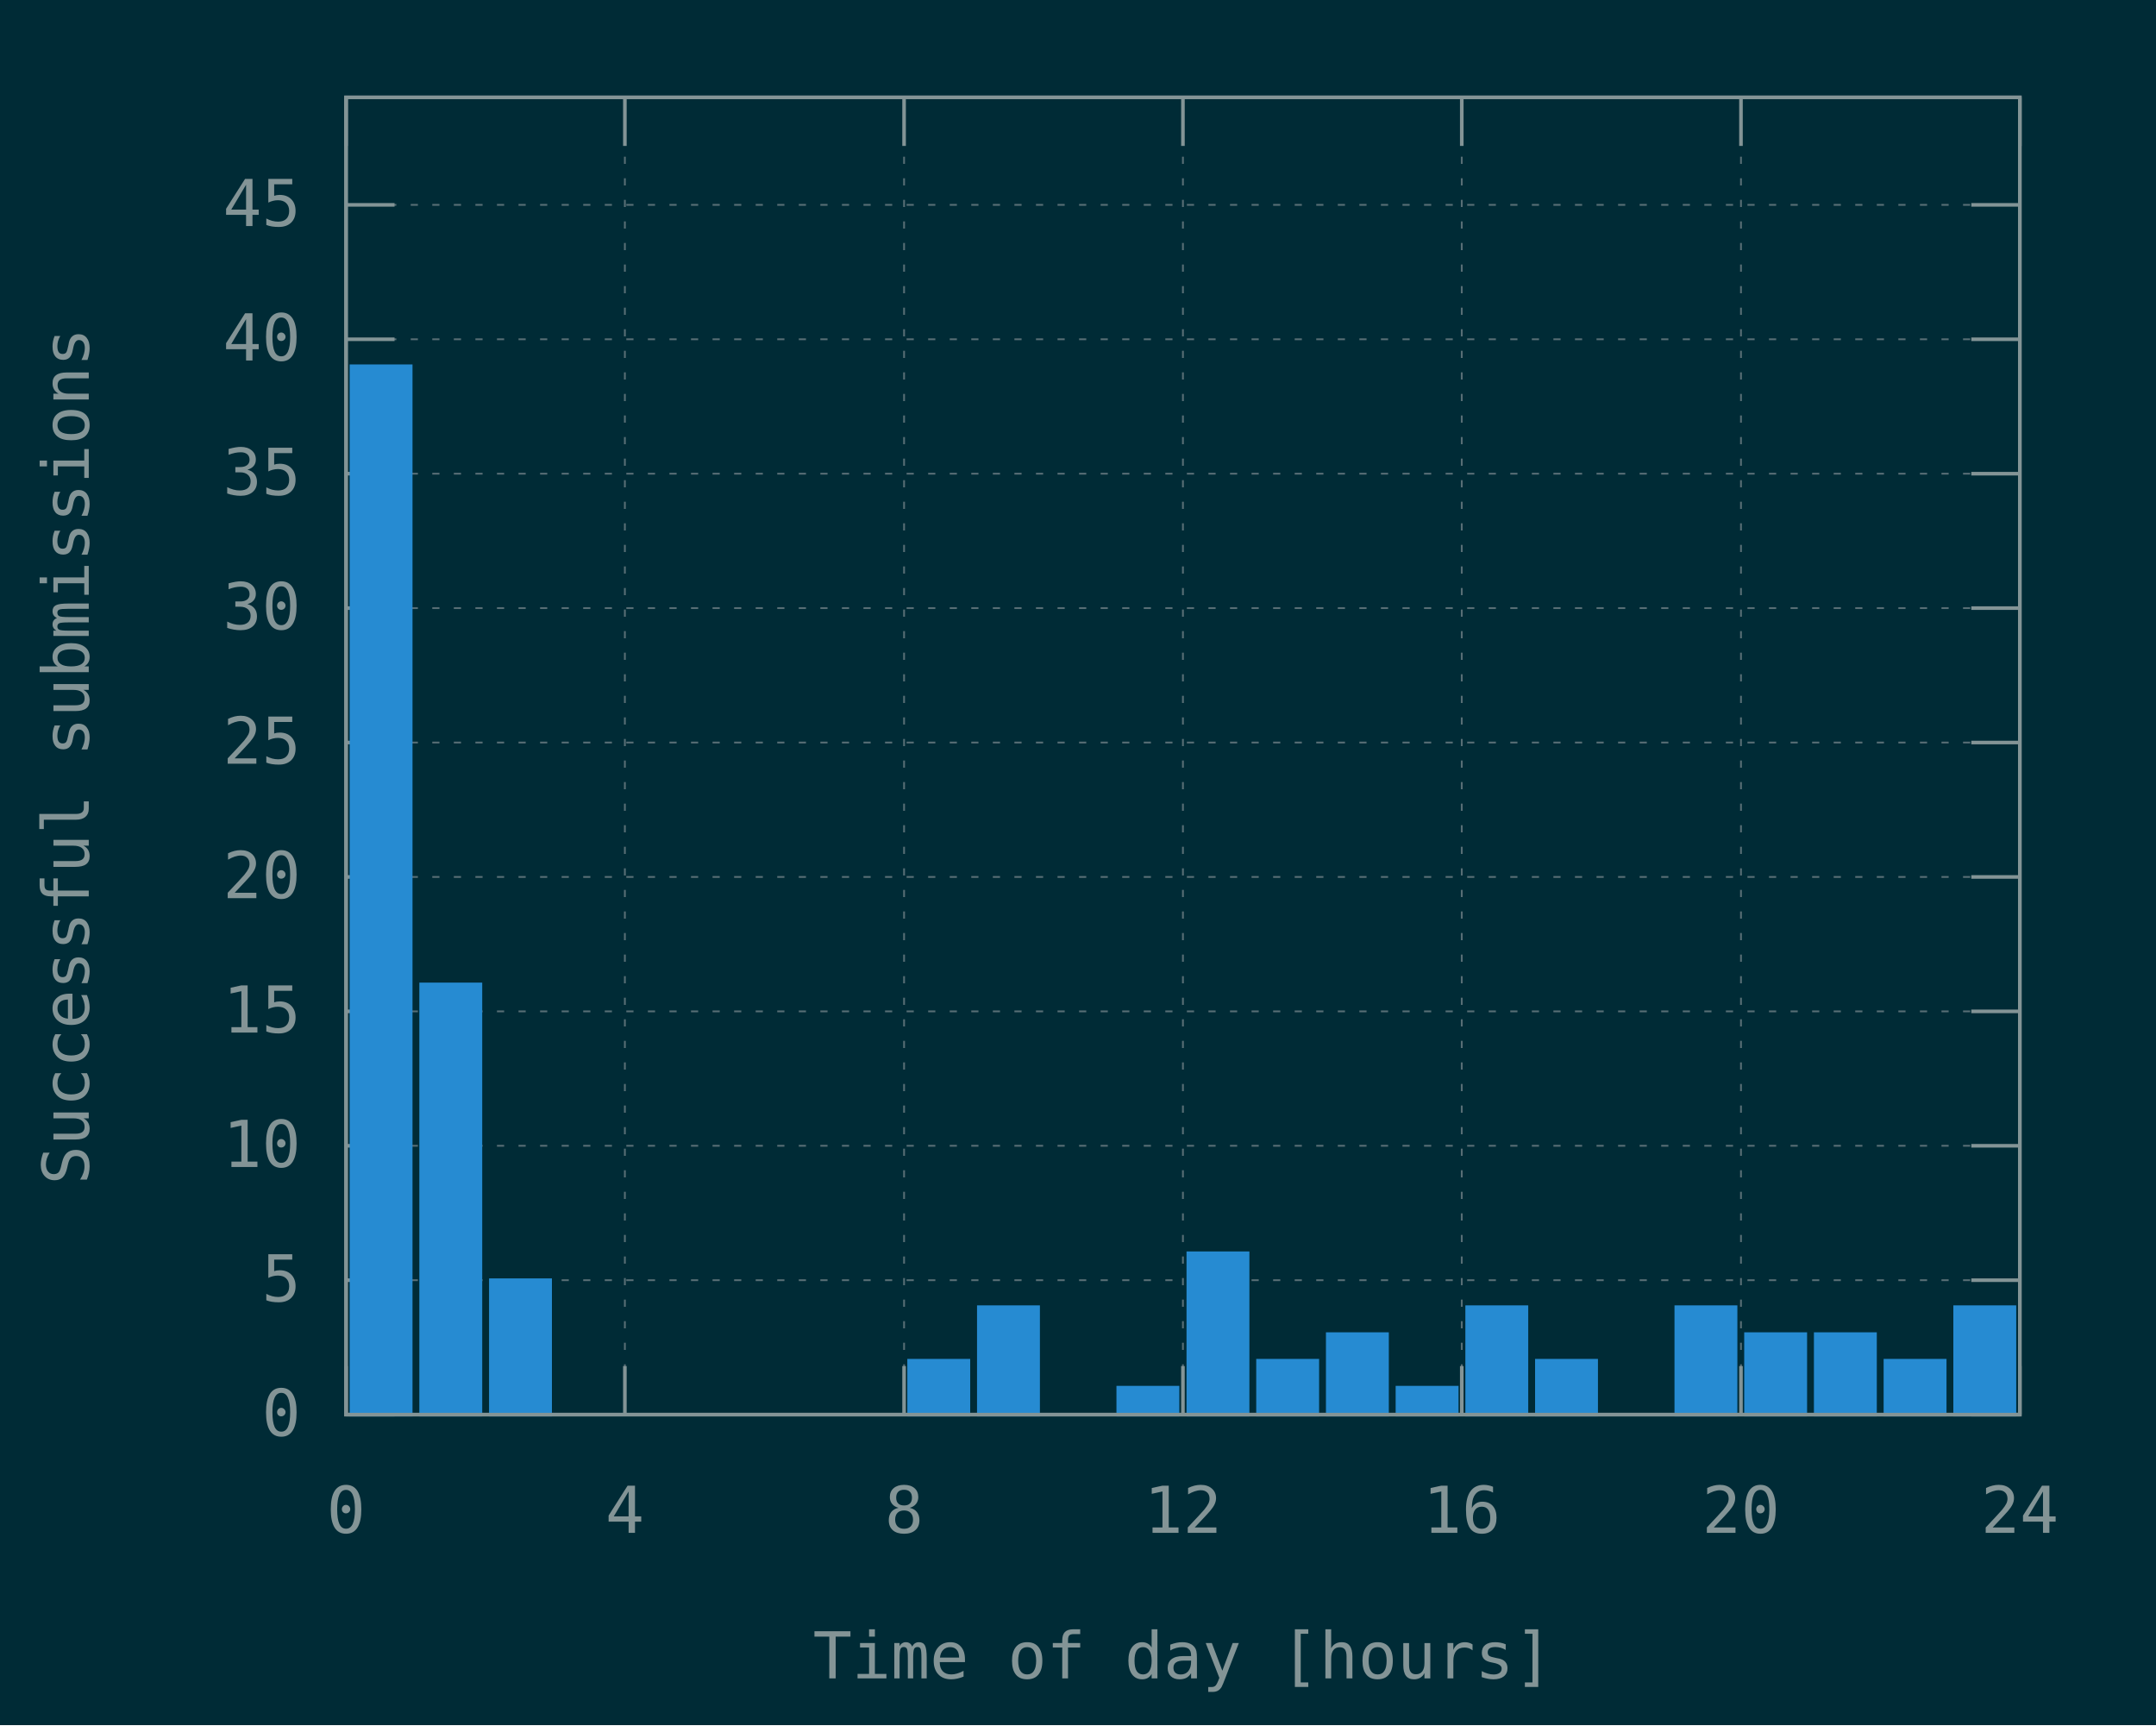
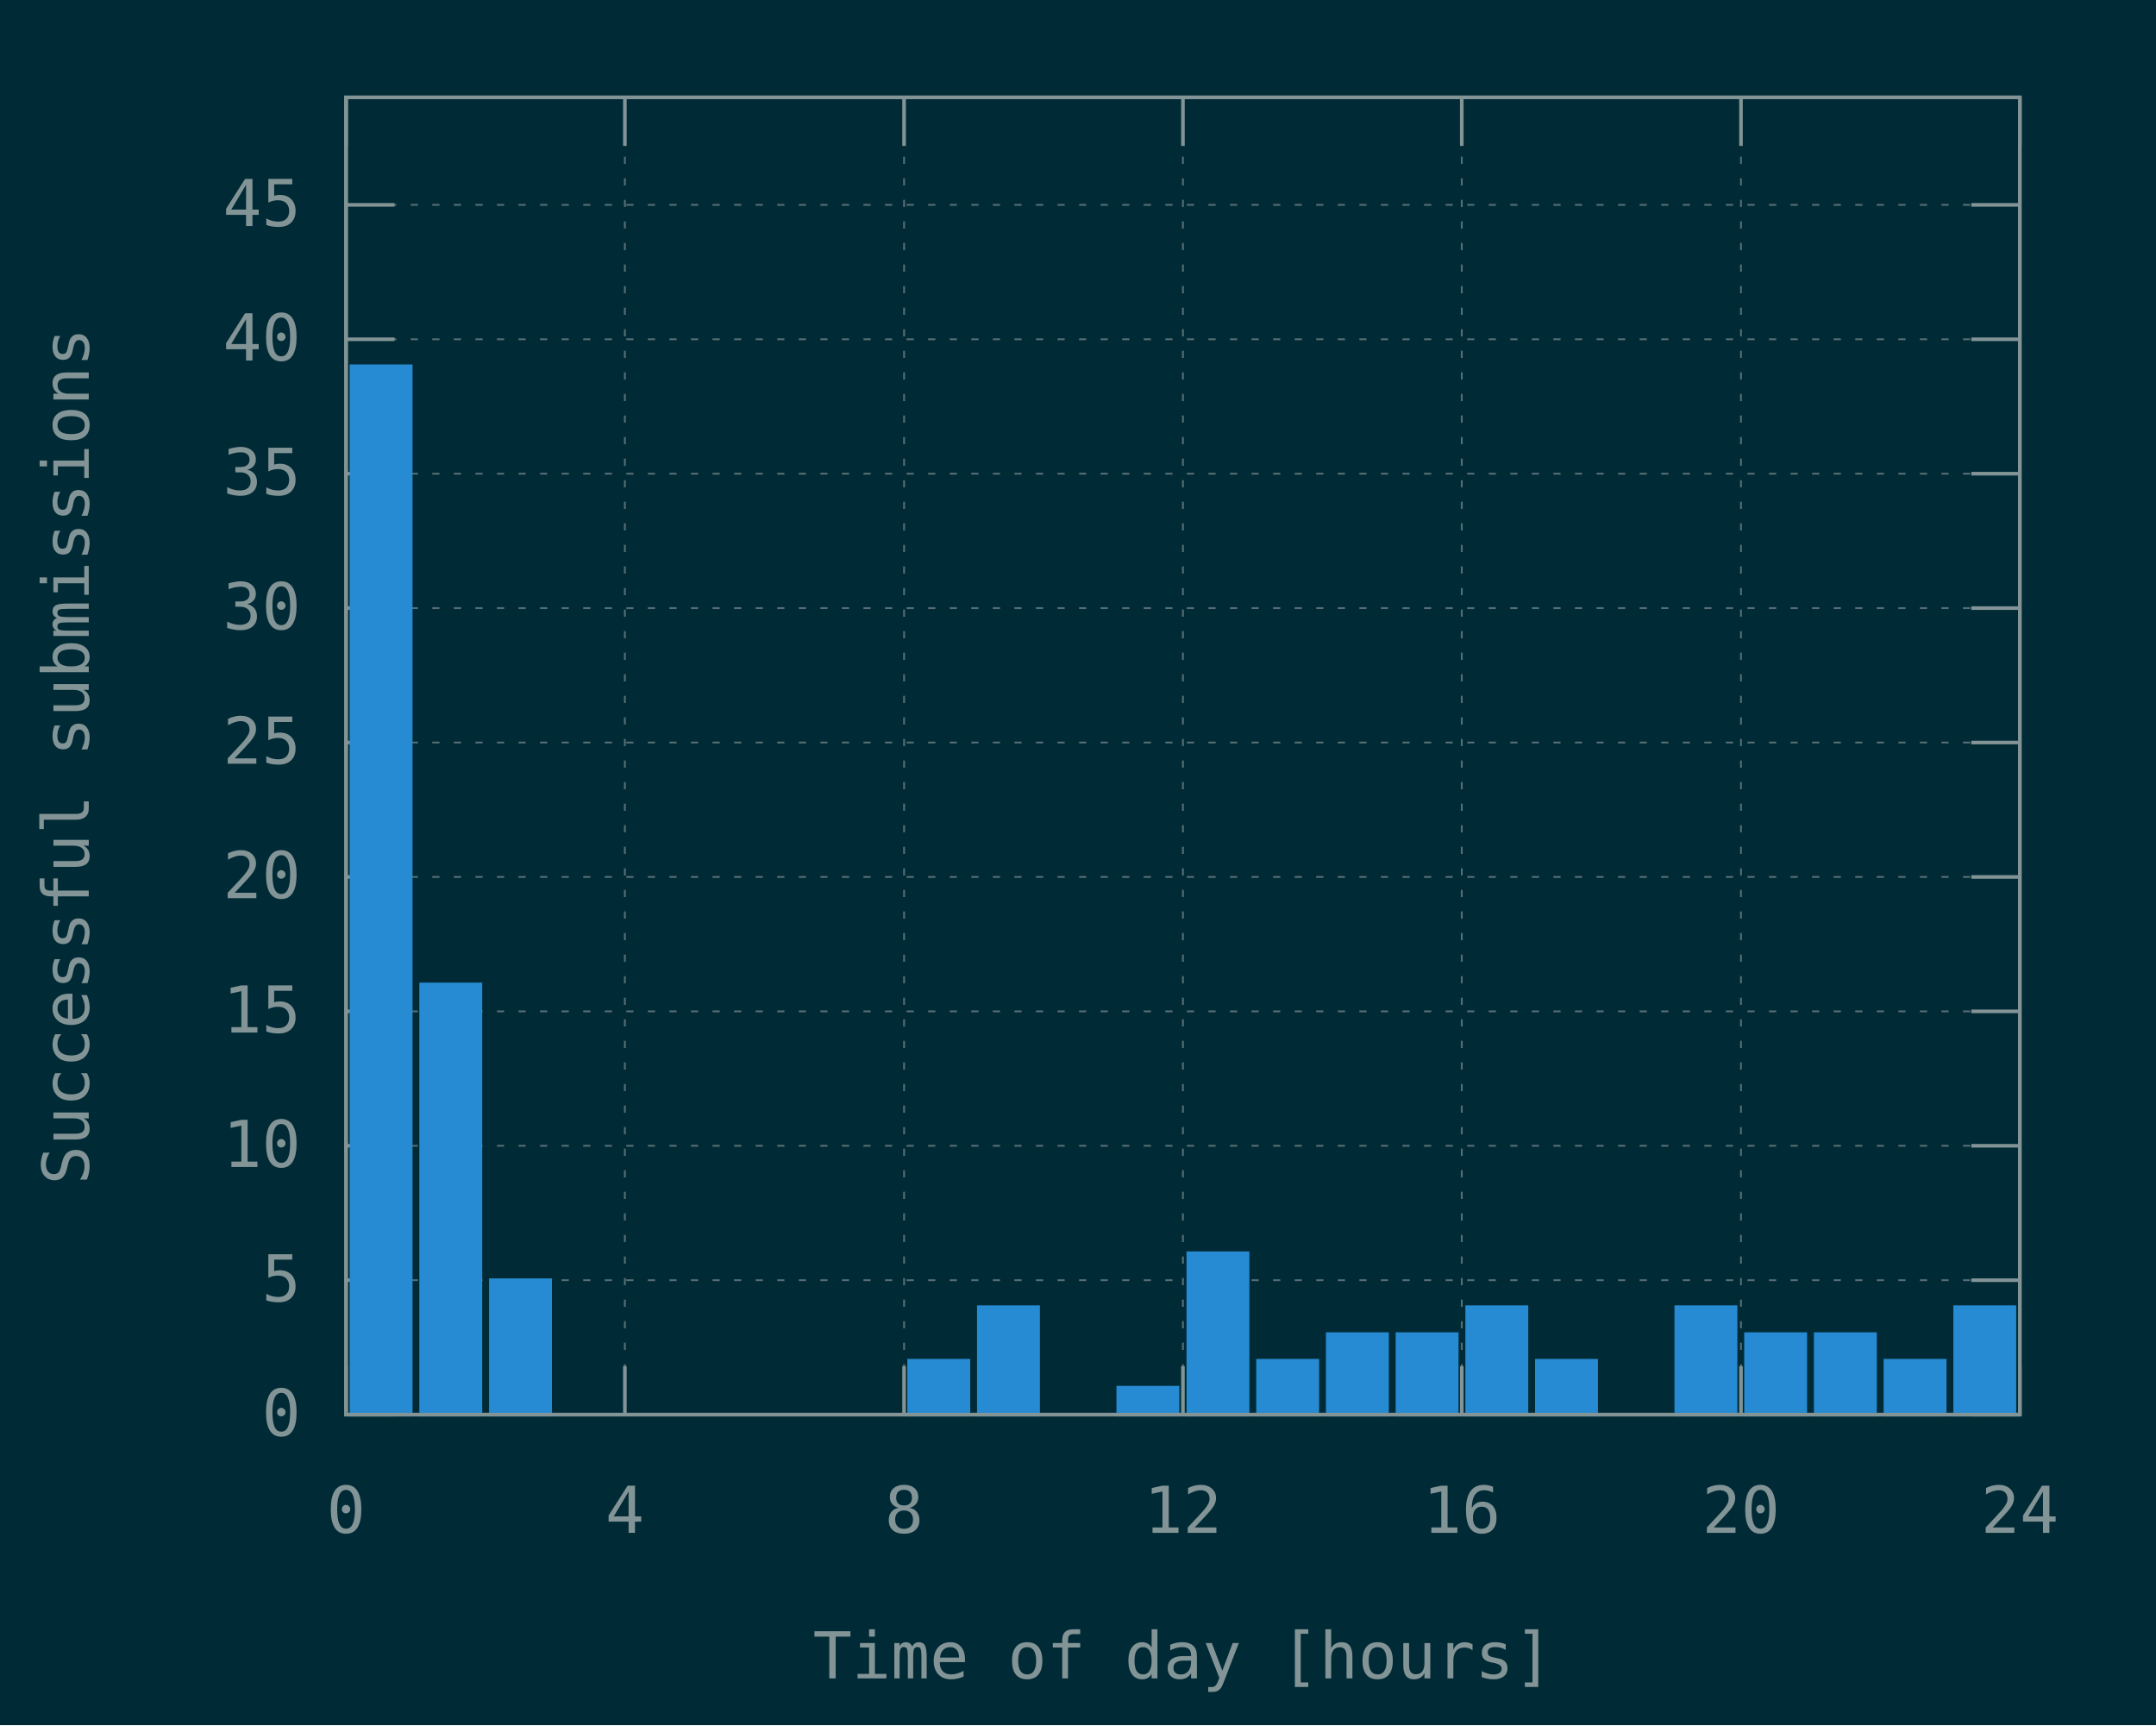
<svg xmlns="http://www.w3.org/2000/svg" xmlns:xlink="http://www.w3.org/1999/xlink" width="600" height="480" viewBox="0 0 600 480">
  <g id="gnuplot_canvas">
    <rect x="0" y="0" width="600" height="480" fill="#002b36" />
    <defs>
      <circle id="gpDot" r="0.5" stroke-width="0.5" stroke="currentColor" />
      <path id="gpPt0" stroke-width="0.148" stroke="currentColor" d="M-1,0 h2 M0,-1 v2" />
      <path id="gpPt1" stroke-width="0.148" stroke="currentColor" d="M-1,-1 L1,1 M1,-1 L-1,1" />
      <path id="gpPt2" stroke-width="0.148" stroke="currentColor" d="M-1,0 L1,0 M0,-1 L0,1 M-1,-1 L1,1 M-1,1 L1,-1" />
      <rect id="gpPt3" stroke-width="0.148" stroke="currentColor" x="-1" y="-1" width="2" height="2" />
      <rect id="gpPt4" stroke-width="0.148" stroke="currentColor" fill="currentColor" x="-1" y="-1" width="2" height="2" />
      <circle id="gpPt5" stroke-width="0.148" stroke="currentColor" cx="0" cy="0" r="1" />
      <use xlink:href="#gpPt5" id="gpPt6" fill="currentColor" stroke="none" />
      <path id="gpPt7" stroke-width="0.148" stroke="currentColor" d="M0,-1.33 L-1.33,0.67 L1.33,0.67 z" />
      <use xlink:href="#gpPt7" id="gpPt8" fill="currentColor" stroke="none" />
      <use xlink:href="#gpPt7" id="gpPt9" stroke="currentColor" transform="rotate(180)" />
      <use xlink:href="#gpPt9" id="gpPt10" fill="currentColor" stroke="none" />
      <use xlink:href="#gpPt3" id="gpPt11" stroke="currentColor" transform="rotate(45)" />
      <use xlink:href="#gpPt11" id="gpPt12" fill="currentColor" stroke="none" />
      <path id="gpPt13" stroke-width="0.148" stroke="currentColor" d="M0,1.330 L1.265,0.411 L0.782,-1.067 L-0.782,-1.076 L-1.265,0.411 z" />
      <use xlink:href="#gpPt13" id="gpPt14" fill="currentColor" stroke="none" />
      <filter id="textbox" filterUnits="objectBoundingBox" x="0" y="0" height="1" width="1">
        <feFlood flood-color="#002B36" flood-opacity="1" result="bgnd" />
        <feComposite in="SourceGraphic" in2="bgnd" operator="atop" />
      </filter>
      <filter id="greybox" filterUnits="objectBoundingBox" x="0" y="0" height="1" width="1">
        <feFlood flood-color="lightgrey" flood-opacity="1" result="grey" />
        <feComposite in="SourceGraphic" in2="grey" operator="atop" />
      </filter>
    </defs>
    <g fill="none" color="#002B36" stroke="currentColor" stroke-width="1.00" stroke-linecap="butt" stroke-linejoin="miter">
</g>
    <g fill="none" color="black" stroke="currentColor" stroke-width="1.00" stroke-linecap="butt" stroke-linejoin="miter">
</g>
    <g fill="none" color="black" stroke="rgb(131, 148, 150)" stroke-width="0.50" stroke-linecap="butt" stroke-linejoin="miter">
</g>
    <g fill="none" color="gray" stroke="currentColor" stroke-width="0.50" stroke-linecap="butt" stroke-linejoin="miter">
      <path stroke="rgb( 88, 110, 117)" stroke-dasharray="2,4" class="gridline" d="M96.3,393.6 L562.1,393.6  " />
    </g>
    <g fill="none" color="gray" stroke="rgb( 88, 110, 117)" stroke-width="1.00" stroke-linecap="butt" stroke-linejoin="miter">
</g>
    <g fill="none" color="black" stroke="currentColor" stroke-width="1.00" stroke-linecap="butt" stroke-linejoin="miter">
      <path stroke="rgb(131, 148, 150)" d="M96.3,393.6 L109.8,393.6 M562.1,393.6 L548.6,393.6  " />
      <g transform="translate(83.7,399.5)" stroke="none" fill="rgb(131,148,150)" font-family="Inconsolata" font-size="18.00" text-anchor="end">
        <text>
          <tspan font-family="Inconsolata"> 0</tspan>
        </text>
      </g>
    </g>
    <g fill="none" color="black" stroke="currentColor" stroke-width="1.00" stroke-linecap="butt" stroke-linejoin="miter">
</g>
    <g fill="none" color="black" stroke="rgb(131, 148, 150)" stroke-width="0.50" stroke-linecap="butt" stroke-linejoin="miter">
</g>
    <g fill="none" color="gray" stroke="currentColor" stroke-width="0.50" stroke-linecap="butt" stroke-linejoin="miter">
      <path stroke="rgb( 88, 110, 117)" stroke-dasharray="2,4" class="gridline" d="M96.3,356.2 L562.1,356.2  " />
    </g>
    <g fill="none" color="gray" stroke="rgb( 88, 110, 117)" stroke-width="1.00" stroke-linecap="butt" stroke-linejoin="miter">
</g>
    <g fill="none" color="black" stroke="currentColor" stroke-width="1.00" stroke-linecap="butt" stroke-linejoin="miter">
      <path stroke="rgb(131, 148, 150)" d="M96.3,356.2 L109.8,356.2 M562.1,356.2 L548.6,356.2  " />
      <g transform="translate(83.7,362.1)" stroke="none" fill="rgb(131,148,150)" font-family="Inconsolata" font-size="18.00" text-anchor="end">
        <text>
          <tspan font-family="Inconsolata"> 5</tspan>
        </text>
      </g>
    </g>
    <g fill="none" color="black" stroke="currentColor" stroke-width="1.00" stroke-linecap="butt" stroke-linejoin="miter">
</g>
    <g fill="none" color="black" stroke="rgb(131, 148, 150)" stroke-width="0.50" stroke-linecap="butt" stroke-linejoin="miter">
</g>
    <g fill="none" color="gray" stroke="currentColor" stroke-width="0.50" stroke-linecap="butt" stroke-linejoin="miter">
      <path stroke="rgb( 88, 110, 117)" stroke-dasharray="2,4" class="gridline" d="M96.3,318.8 L562.1,318.8  " />
    </g>
    <g fill="none" color="gray" stroke="rgb( 88, 110, 117)" stroke-width="1.00" stroke-linecap="butt" stroke-linejoin="miter">
</g>
    <g fill="none" color="black" stroke="currentColor" stroke-width="1.00" stroke-linecap="butt" stroke-linejoin="miter">
      <path stroke="rgb(131, 148, 150)" d="M96.3,318.8 L109.8,318.8 M562.1,318.8 L548.6,318.8  " />
      <g transform="translate(83.7,324.7)" stroke="none" fill="rgb(131,148,150)" font-family="Inconsolata" font-size="18.00" text-anchor="end">
        <text>
          <tspan font-family="Inconsolata"> 10</tspan>
        </text>
      </g>
    </g>
    <g fill="none" color="black" stroke="currentColor" stroke-width="1.00" stroke-linecap="butt" stroke-linejoin="miter">
</g>
    <g fill="none" color="black" stroke="rgb(131, 148, 150)" stroke-width="0.50" stroke-linecap="butt" stroke-linejoin="miter">
</g>
    <g fill="none" color="gray" stroke="currentColor" stroke-width="0.50" stroke-linecap="butt" stroke-linejoin="miter">
      <path stroke="rgb( 88, 110, 117)" stroke-dasharray="2,4" class="gridline" d="M96.3,281.4 L562.1,281.4  " />
    </g>
    <g fill="none" color="gray" stroke="rgb( 88, 110, 117)" stroke-width="1.00" stroke-linecap="butt" stroke-linejoin="miter">
</g>
    <g fill="none" color="black" stroke="currentColor" stroke-width="1.00" stroke-linecap="butt" stroke-linejoin="miter">
      <path stroke="rgb(131, 148, 150)" d="M96.3,281.4 L109.8,281.4 M562.1,281.4 L548.6,281.4  " />
      <g transform="translate(83.7,287.3)" stroke="none" fill="rgb(131,148,150)" font-family="Inconsolata" font-size="18.00" text-anchor="end">
        <text>
          <tspan font-family="Inconsolata"> 15</tspan>
        </text>
      </g>
    </g>
    <g fill="none" color="black" stroke="currentColor" stroke-width="1.00" stroke-linecap="butt" stroke-linejoin="miter">
</g>
    <g fill="none" color="black" stroke="rgb(131, 148, 150)" stroke-width="0.50" stroke-linecap="butt" stroke-linejoin="miter">
</g>
    <g fill="none" color="gray" stroke="currentColor" stroke-width="0.50" stroke-linecap="butt" stroke-linejoin="miter">
      <path stroke="rgb( 88, 110, 117)" stroke-dasharray="2,4" class="gridline" d="M96.3,244.0 L562.1,244.0  " />
    </g>
    <g fill="none" color="gray" stroke="rgb( 88, 110, 117)" stroke-width="1.00" stroke-linecap="butt" stroke-linejoin="miter">
</g>
    <g fill="none" color="black" stroke="currentColor" stroke-width="1.00" stroke-linecap="butt" stroke-linejoin="miter">
      <path stroke="rgb(131, 148, 150)" d="M96.3,244.0 L109.8,244.0 M562.1,244.0 L548.6,244.0  " />
      <g transform="translate(83.7,249.9)" stroke="none" fill="rgb(131,148,150)" font-family="Inconsolata" font-size="18.00" text-anchor="end">
        <text>
          <tspan font-family="Inconsolata"> 20</tspan>
        </text>
      </g>
    </g>
    <g fill="none" color="black" stroke="currentColor" stroke-width="1.00" stroke-linecap="butt" stroke-linejoin="miter">
</g>
    <g fill="none" color="black" stroke="rgb(131, 148, 150)" stroke-width="0.50" stroke-linecap="butt" stroke-linejoin="miter">
</g>
    <g fill="none" color="gray" stroke="currentColor" stroke-width="0.50" stroke-linecap="butt" stroke-linejoin="miter">
      <path stroke="rgb( 88, 110, 117)" stroke-dasharray="2,4" class="gridline" d="M96.3,206.6 L562.1,206.6  " />
    </g>
    <g fill="none" color="gray" stroke="rgb( 88, 110, 117)" stroke-width="1.00" stroke-linecap="butt" stroke-linejoin="miter">
</g>
    <g fill="none" color="black" stroke="currentColor" stroke-width="1.00" stroke-linecap="butt" stroke-linejoin="miter">
      <path stroke="rgb(131, 148, 150)" d="M96.3,206.6 L109.8,206.6 M562.1,206.6 L548.6,206.6  " />
      <g transform="translate(83.7,212.5)" stroke="none" fill="rgb(131,148,150)" font-family="Inconsolata" font-size="18.00" text-anchor="end">
        <text>
          <tspan font-family="Inconsolata"> 25</tspan>
        </text>
      </g>
    </g>
    <g fill="none" color="black" stroke="currentColor" stroke-width="1.00" stroke-linecap="butt" stroke-linejoin="miter">
</g>
    <g fill="none" color="black" stroke="rgb(131, 148, 150)" stroke-width="0.50" stroke-linecap="butt" stroke-linejoin="miter">
</g>
    <g fill="none" color="gray" stroke="currentColor" stroke-width="0.50" stroke-linecap="butt" stroke-linejoin="miter">
      <path stroke="rgb( 88, 110, 117)" stroke-dasharray="2,4" class="gridline" d="M96.3,169.2 L562.1,169.2  " />
    </g>
    <g fill="none" color="gray" stroke="rgb( 88, 110, 117)" stroke-width="1.00" stroke-linecap="butt" stroke-linejoin="miter">
</g>
    <g fill="none" color="black" stroke="currentColor" stroke-width="1.00" stroke-linecap="butt" stroke-linejoin="miter">
      <path stroke="rgb(131, 148, 150)" d="M96.3,169.2 L109.8,169.2 M562.1,169.2 L548.6,169.2  " />
      <g transform="translate(83.7,175.1)" stroke="none" fill="rgb(131,148,150)" font-family="Inconsolata" font-size="18.00" text-anchor="end">
        <text>
          <tspan font-family="Inconsolata"> 30</tspan>
        </text>
      </g>
    </g>
    <g fill="none" color="black" stroke="currentColor" stroke-width="1.00" stroke-linecap="butt" stroke-linejoin="miter">
</g>
    <g fill="none" color="black" stroke="rgb(131, 148, 150)" stroke-width="0.50" stroke-linecap="butt" stroke-linejoin="miter">
</g>
    <g fill="none" color="gray" stroke="currentColor" stroke-width="0.50" stroke-linecap="butt" stroke-linejoin="miter">
      <path stroke="rgb( 88, 110, 117)" stroke-dasharray="2,4" class="gridline" d="M96.3,131.8 L562.1,131.8  " />
    </g>
    <g fill="none" color="gray" stroke="rgb( 88, 110, 117)" stroke-width="1.00" stroke-linecap="butt" stroke-linejoin="miter">
</g>
    <g fill="none" color="black" stroke="currentColor" stroke-width="1.00" stroke-linecap="butt" stroke-linejoin="miter">
      <path stroke="rgb(131, 148, 150)" d="M96.3,131.8 L109.8,131.8 M562.1,131.8 L548.6,131.8  " />
      <g transform="translate(83.7,137.7)" stroke="none" fill="rgb(131,148,150)" font-family="Inconsolata" font-size="18.00" text-anchor="end">
        <text>
          <tspan font-family="Inconsolata"> 35</tspan>
        </text>
      </g>
    </g>
    <g fill="none" color="black" stroke="currentColor" stroke-width="1.00" stroke-linecap="butt" stroke-linejoin="miter">
</g>
    <g fill="none" color="black" stroke="rgb(131, 148, 150)" stroke-width="0.50" stroke-linecap="butt" stroke-linejoin="miter">
</g>
    <g fill="none" color="gray" stroke="currentColor" stroke-width="0.50" stroke-linecap="butt" stroke-linejoin="miter">
      <path stroke="rgb( 88, 110, 117)" stroke-dasharray="2,4" class="gridline" d="M96.3,94.4 L562.1,94.4  " />
    </g>
    <g fill="none" color="gray" stroke="rgb( 88, 110, 117)" stroke-width="1.00" stroke-linecap="butt" stroke-linejoin="miter">
</g>
    <g fill="none" color="black" stroke="currentColor" stroke-width="1.00" stroke-linecap="butt" stroke-linejoin="miter">
      <path stroke="rgb(131, 148, 150)" d="M96.3,94.4 L109.8,94.4 M562.1,94.4 L548.6,94.4  " />
      <g transform="translate(83.7,100.3)" stroke="none" fill="rgb(131,148,150)" font-family="Inconsolata" font-size="18.00" text-anchor="end">
        <text>
          <tspan font-family="Inconsolata"> 40</tspan>
        </text>
      </g>
    </g>
    <g fill="none" color="black" stroke="currentColor" stroke-width="1.00" stroke-linecap="butt" stroke-linejoin="miter">
</g>
    <g fill="none" color="black" stroke="rgb(131, 148, 150)" stroke-width="0.50" stroke-linecap="butt" stroke-linejoin="miter">
</g>
    <g fill="none" color="gray" stroke="currentColor" stroke-width="0.50" stroke-linecap="butt" stroke-linejoin="miter">
      <path stroke="rgb( 88, 110, 117)" stroke-dasharray="2,4" class="gridline" d="M96.3,57.0 L562.1,57.0  " />
    </g>
    <g fill="none" color="gray" stroke="rgb( 88, 110, 117)" stroke-width="1.00" stroke-linecap="butt" stroke-linejoin="miter">
</g>
    <g fill="none" color="black" stroke="currentColor" stroke-width="1.00" stroke-linecap="butt" stroke-linejoin="miter">
      <path stroke="rgb(131, 148, 150)" d="M96.3,57.0 L109.8,57.0 M562.1,57.0 L548.6,57.0  " />
      <g transform="translate(83.7,62.9)" stroke="none" fill="rgb(131,148,150)" font-family="Inconsolata" font-size="18.00" text-anchor="end">
        <text>
          <tspan font-family="Inconsolata"> 45</tspan>
        </text>
      </g>
    </g>
    <g fill="none" color="black" stroke="currentColor" stroke-width="1.00" stroke-linecap="butt" stroke-linejoin="miter">
</g>
    <g fill="none" color="black" stroke="rgb(131, 148, 150)" stroke-width="0.50" stroke-linecap="butt" stroke-linejoin="miter">
</g>
    <g fill="none" color="gray" stroke="currentColor" stroke-width="0.50" stroke-linecap="butt" stroke-linejoin="miter">
      <path stroke="rgb( 88, 110, 117)" stroke-dasharray="2,4" class="gridline" d="M96.3,393.6 L96.3,27.1  " />
    </g>
    <g fill="none" color="gray" stroke="rgb( 88, 110, 117)" stroke-width="1.00" stroke-linecap="butt" stroke-linejoin="miter">
</g>
    <g fill="none" color="black" stroke="currentColor" stroke-width="1.00" stroke-linecap="butt" stroke-linejoin="miter">
      <path stroke="rgb(131, 148, 150)" d="M96.3,393.6 L96.3,380.1 M96.3,27.1 L96.3,40.6  " />
      <g transform="translate(96.3,426.5)" stroke="none" fill="rgb(131,148,150)" font-family="Inconsolata" font-size="18.00" text-anchor="middle">
        <text>
          <tspan font-family="Inconsolata"> 0</tspan>
        </text>
      </g>
    </g>
    <g fill="none" color="black" stroke="currentColor" stroke-width="1.00" stroke-linecap="butt" stroke-linejoin="miter">
</g>
    <g fill="none" color="black" stroke="rgb(131, 148, 150)" stroke-width="0.50" stroke-linecap="butt" stroke-linejoin="miter">
</g>
    <g fill="none" color="gray" stroke="currentColor" stroke-width="0.50" stroke-linecap="butt" stroke-linejoin="miter">
      <path stroke="rgb( 88, 110, 117)" stroke-dasharray="2,4" class="gridline" d="M173.9,393.6 L173.9,27.1  " />
    </g>
    <g fill="none" color="gray" stroke="rgb( 88, 110, 117)" stroke-width="1.00" stroke-linecap="butt" stroke-linejoin="miter">
</g>
    <g fill="none" color="black" stroke="currentColor" stroke-width="1.00" stroke-linecap="butt" stroke-linejoin="miter">
      <path stroke="rgb(131, 148, 150)" d="M173.9,393.6 L173.9,380.1 M173.9,27.1 L173.9,40.6  " />
      <g transform="translate(173.9,426.5)" stroke="none" fill="rgb(131,148,150)" font-family="Inconsolata" font-size="18.00" text-anchor="middle">
        <text>
          <tspan font-family="Inconsolata"> 4</tspan>
        </text>
      </g>
    </g>
    <g fill="none" color="black" stroke="currentColor" stroke-width="1.00" stroke-linecap="butt" stroke-linejoin="miter">
</g>
    <g fill="none" color="black" stroke="rgb(131, 148, 150)" stroke-width="0.50" stroke-linecap="butt" stroke-linejoin="miter">
</g>
    <g fill="none" color="gray" stroke="currentColor" stroke-width="0.50" stroke-linecap="butt" stroke-linejoin="miter">
      <path stroke="rgb( 88, 110, 117)" stroke-dasharray="2,4" class="gridline" d="M251.6,393.6 L251.6,27.1  " />
    </g>
    <g fill="none" color="gray" stroke="rgb( 88, 110, 117)" stroke-width="1.00" stroke-linecap="butt" stroke-linejoin="miter">
</g>
    <g fill="none" color="black" stroke="currentColor" stroke-width="1.00" stroke-linecap="butt" stroke-linejoin="miter">
      <path stroke="rgb(131, 148, 150)" d="M251.6,393.6 L251.6,380.1 M251.6,27.1 L251.6,40.6  " />
      <g transform="translate(251.6,426.5)" stroke="none" fill="rgb(131,148,150)" font-family="Inconsolata" font-size="18.00" text-anchor="middle">
        <text>
          <tspan font-family="Inconsolata"> 8</tspan>
        </text>
      </g>
    </g>
    <g fill="none" color="black" stroke="currentColor" stroke-width="1.00" stroke-linecap="butt" stroke-linejoin="miter">
</g>
    <g fill="none" color="black" stroke="rgb(131, 148, 150)" stroke-width="0.50" stroke-linecap="butt" stroke-linejoin="miter">
</g>
    <g fill="none" color="gray" stroke="currentColor" stroke-width="0.50" stroke-linecap="butt" stroke-linejoin="miter">
      <path stroke="rgb( 88, 110, 117)" stroke-dasharray="2,4" class="gridline" d="M329.2,393.6 L329.2,27.1  " />
    </g>
    <g fill="none" color="gray" stroke="rgb( 88, 110, 117)" stroke-width="1.00" stroke-linecap="butt" stroke-linejoin="miter">
</g>
    <g fill="none" color="black" stroke="currentColor" stroke-width="1.00" stroke-linecap="butt" stroke-linejoin="miter">
      <path stroke="rgb(131, 148, 150)" d="M329.2,393.6 L329.2,380.1 M329.2,27.1 L329.2,40.6  " />
      <g transform="translate(329.2,426.5)" stroke="none" fill="rgb(131,148,150)" font-family="Inconsolata" font-size="18.00" text-anchor="middle">
        <text>
          <tspan font-family="Inconsolata"> 12</tspan>
        </text>
      </g>
    </g>
    <g fill="none" color="black" stroke="currentColor" stroke-width="1.00" stroke-linecap="butt" stroke-linejoin="miter">
</g>
    <g fill="none" color="black" stroke="rgb(131, 148, 150)" stroke-width="0.50" stroke-linecap="butt" stroke-linejoin="miter">
</g>
    <g fill="none" color="gray" stroke="currentColor" stroke-width="0.50" stroke-linecap="butt" stroke-linejoin="miter">
      <path stroke="rgb( 88, 110, 117)" stroke-dasharray="2,4" class="gridline" d="M406.8,393.6 L406.8,27.1  " />
    </g>
    <g fill="none" color="gray" stroke="rgb( 88, 110, 117)" stroke-width="1.00" stroke-linecap="butt" stroke-linejoin="miter">
</g>
    <g fill="none" color="black" stroke="currentColor" stroke-width="1.00" stroke-linecap="butt" stroke-linejoin="miter">
      <path stroke="rgb(131, 148, 150)" d="M406.8,393.6 L406.8,380.1 M406.8,27.1 L406.8,40.6  " />
      <g transform="translate(406.8,426.5)" stroke="none" fill="rgb(131,148,150)" font-family="Inconsolata" font-size="18.00" text-anchor="middle">
        <text>
          <tspan font-family="Inconsolata"> 16</tspan>
        </text>
      </g>
    </g>
    <g fill="none" color="black" stroke="currentColor" stroke-width="1.00" stroke-linecap="butt" stroke-linejoin="miter">
</g>
    <g fill="none" color="black" stroke="rgb(131, 148, 150)" stroke-width="0.50" stroke-linecap="butt" stroke-linejoin="miter">
</g>
    <g fill="none" color="gray" stroke="currentColor" stroke-width="0.50" stroke-linecap="butt" stroke-linejoin="miter">
      <path stroke="rgb( 88, 110, 117)" stroke-dasharray="2,4" class="gridline" d="M484.5,393.6 L484.5,40.6 L484.5,27.1  " />
    </g>
    <g fill="none" color="gray" stroke="rgb( 88, 110, 117)" stroke-width="1.00" stroke-linecap="butt" stroke-linejoin="miter">
</g>
    <g fill="none" color="black" stroke="currentColor" stroke-width="1.00" stroke-linecap="butt" stroke-linejoin="miter">
      <path stroke="rgb(131, 148, 150)" d="M484.5,393.6 L484.5,380.1 M484.5,27.1 L484.5,40.6  " />
      <g transform="translate(484.5,426.5)" stroke="none" fill="rgb(131,148,150)" font-family="Inconsolata" font-size="18.00" text-anchor="middle">
        <text>
          <tspan font-family="Inconsolata"> 20</tspan>
        </text>
      </g>
    </g>
    <g fill="none" color="black" stroke="currentColor" stroke-width="1.00" stroke-linecap="butt" stroke-linejoin="miter">
</g>
    <g fill="none" color="black" stroke="rgb(131, 148, 150)" stroke-width="0.50" stroke-linecap="butt" stroke-linejoin="miter">
</g>
    <g fill="none" color="gray" stroke="currentColor" stroke-width="0.50" stroke-linecap="butt" stroke-linejoin="miter">
      <path stroke="rgb( 88, 110, 117)" stroke-dasharray="2,4" class="gridline" d="M562.1,393.6 L562.1,27.1  " />
    </g>
    <g fill="none" color="gray" stroke="rgb( 88, 110, 117)" stroke-width="1.00" stroke-linecap="butt" stroke-linejoin="miter">
</g>
    <g fill="none" color="black" stroke="currentColor" stroke-width="1.00" stroke-linecap="butt" stroke-linejoin="miter">
      <path stroke="rgb(131, 148, 150)" d="M562.1,393.6 L562.1,380.1 M562.1,27.1 L562.1,40.6  " />
      <g transform="translate(562.1,426.5)" stroke="none" fill="rgb(131,148,150)" font-family="Inconsolata" font-size="18.00" text-anchor="middle">
        <text>
          <tspan font-family="Inconsolata"> 24</tspan>
        </text>
      </g>
    </g>
    <g fill="none" color="black" stroke="currentColor" stroke-width="1.00" stroke-linecap="butt" stroke-linejoin="miter">
</g>
    <g fill="none" color="black" stroke="currentColor" stroke-width="1.00" stroke-linecap="butt" stroke-linejoin="miter">
      <path stroke="rgb(131, 148, 150)" d="M96.3,27.1 L96.3,393.6 L562.1,393.6 L562.1,27.1 L96.3,27.1 Z  " />
    </g>
    <g fill="none" color="black" stroke="currentColor" stroke-width="1.00" stroke-linecap="butt" stroke-linejoin="miter">
      <g transform="translate(24.7,210.4) rotate(270)" stroke="none" fill="rgb(131,148,150)" font-family="Inconsolata" font-size="18.00" text-anchor="middle">
        <text>
          <tspan font-family="Inconsolata">Successful submissions</tspan>
        </text>
      </g>
    </g>
    <g fill="none" color="black" stroke="currentColor" stroke-width="1.00" stroke-linecap="butt" stroke-linejoin="miter">
      <g transform="translate(329.2,467.0)" stroke="none" fill="rgb(131,148,150)" font-family="Inconsolata" font-size="18.00" text-anchor="middle">
        <text>
          <tspan font-family="Inconsolata">Time of day [hours]</tspan>
        </text>
      </g>
    </g>
    <g fill="none" color="black" stroke="currentColor" stroke-width="1.00" stroke-linecap="butt" stroke-linejoin="miter">
</g>
    <g id="gnuplot_plot_1">
      <g fill="none" color="black" stroke="currentColor" stroke-width="1.00" stroke-linecap="butt" stroke-linejoin="miter">
        <g stroke="none" shape-rendering="crispEdges">
          <polygon fill="rgb( 38, 139, 210)" points="97.8,393.6 114.4,393.6 114.4,101.8 97.8,101.8 " />
        </g>
        <path stroke="rgb( 38, 139, 210)" d="M97.8,393.6 L97.8,101.9 L114.3,101.9 L114.3,393.6 L97.8,393.6 Z  " />
        <g stroke="none" shape-rendering="crispEdges">
          <polygon fill="rgb( 38, 139, 210)" points="117.2,393.6 133.8,393.6 133.8,273.8 117.2,273.8 " />
        </g>
        <path stroke="rgb( 38, 139, 210)" d="M117.2,393.6 L117.2,273.9 L133.7,273.9 L133.7,393.6 L117.2,393.6 Z  " />
        <g stroke="none" shape-rendering="crispEdges">
          <polygon fill="rgb( 38, 139, 210)" points="136.6,393.6 153.2,393.6 153.2,356.1 136.6,356.1 " />
        </g>
        <path stroke="rgb( 38, 139, 210)" d="M136.6,393.6 L136.6,356.2 L153.1,356.2 L153.1,393.6 L136.6,393.6 Z  " />
        <g stroke="none" shape-rendering="crispEdges">
          <polygon fill="rgb( 38, 139, 210)" points="253.0,393.6 269.6,393.6 269.6,378.5 253.0,378.5 " />
        </g>
        <path stroke="rgb( 38, 139, 210)" d="M253.0,393.6 L253.0,378.6 L269.5,378.6 L269.5,393.6 L253.0,393.6 Z  " />
        <g stroke="none" shape-rendering="crispEdges">
          <polygon fill="rgb( 38, 139, 210)" points="272.4,393.6 289.0,393.6 289.0,363.6 272.4,363.6 " />
        </g>
        <path stroke="rgb( 38, 139, 210)" d="M272.4,393.6 L272.4,363.7 L288.9,363.7 L288.9,393.6 L272.4,393.6 Z  " />
        <g stroke="none" shape-rendering="crispEdges">
          <polygon fill="rgb( 38, 139, 210)" points="311.2,393.6 327.8,393.6 327.8,386.0 311.2,386.0 " />
        </g>
        <path stroke="rgb( 38, 139, 210)" d="M311.2,393.6 L311.2,386.1 L327.7,386.1 L327.7,393.6 L311.2,393.6 Z  " />
        <g stroke="none" shape-rendering="crispEdges">
          <polygon fill="rgb( 38, 139, 210)" points="330.7,393.6 347.3,393.6 347.3,348.6 330.7,348.6 " />
        </g>
        <path stroke="rgb( 38, 139, 210)" d="M330.7,393.6 L330.7,348.7 L347.2,348.7 L347.2,393.6 L330.7,393.6 Z  " />
        <g stroke="none" shape-rendering="crispEdges">
          <polygon fill="rgb( 38, 139, 210)" points="350.1,393.6 366.7,393.6 366.7,378.5 350.1,378.5 " />
        </g>
        <path stroke="rgb( 38, 139, 210)" d="M350.1,393.6 L350.1,378.6 L366.6,378.6 L366.6,393.6 L350.1,393.6 Z  " />
        <g stroke="none" shape-rendering="crispEdges">
          <polygon fill="rgb( 38, 139, 210)" points="369.5,393.6 386.1,393.6 386.1,371.1 369.5,371.1 " />
        </g>
        <path stroke="rgb( 38, 139, 210)" d="M369.5,393.6 L369.5,371.2 L386.0,371.2 L386.0,393.6 L369.5,393.6 Z  " />
        <g stroke="none" shape-rendering="crispEdges">
-           <polygon fill="rgb( 38, 139, 210)" points="388.9,393.6 405.5,393.6 405.5,386.0 388.9,386.0 " />
-         </g>
-         <path stroke="rgb( 38, 139, 210)" d="M388.9,393.6 L388.9,386.1 L405.4,386.1 L405.4,393.6 L388.9,393.6 Z  " />
+           <polygon fill="rgb( 38, 139, 210)" points="388.9,393.6 405.5,393.6 405.5,371.1 388.9,371.1 " />
+         </g>
+         <path stroke="rgb( 38, 139, 210)" d="M388.9,393.6 L388.9,371.2 L405.4,371.2 L405.4,393.6 L388.9,393.6 Z  " />
        <g stroke="none" shape-rendering="crispEdges">
          <polygon fill="rgb( 38, 139, 210)" points="408.3,393.6 424.9,393.6 424.9,363.6 408.3,363.6 " />
        </g>
        <path stroke="rgb( 38, 139, 210)" d="M408.3,393.6 L408.3,363.7 L424.8,363.7 L424.8,393.6 L408.3,393.6 Z  " />
        <g stroke="none" shape-rendering="crispEdges">
          <polygon fill="rgb( 38, 139, 210)" points="427.7,393.6 444.3,393.6 444.3,378.5 427.7,378.5 " />
        </g>
        <path stroke="rgb( 38, 139, 210)" d="M427.7,393.6 L427.7,378.6 L444.2,378.6 L444.2,393.6 L427.7,393.6 Z  " />
        <g stroke="none" shape-rendering="crispEdges">
          <polygon fill="rgb( 38, 139, 210)" points="466.5,393.6 483.1,393.6 483.1,363.6 466.5,363.6 " />
        </g>
        <path stroke="rgb( 38, 139, 210)" d="M466.5,393.6 L466.5,363.7 L483.0,363.7 L483.0,393.6 L466.5,393.6 Z  " />
        <g stroke="none" shape-rendering="crispEdges">
          <polygon fill="rgb( 38, 139, 210)" points="485.9,393.6 502.5,393.6 502.5,371.1 485.9,371.1 " />
        </g>
        <path stroke="rgb( 38, 139, 210)" d="M485.9,393.6 L485.9,371.2 L502.4,371.2 L502.4,393.6 L485.9,393.6 Z  " />
        <g stroke="none" shape-rendering="crispEdges">
          <polygon fill="rgb( 38, 139, 210)" points="505.3,393.6 521.9,393.6 521.9,371.1 505.3,371.1 " />
        </g>
        <path stroke="rgb( 38, 139, 210)" d="M505.3,393.6 L505.3,371.2 L521.8,371.2 L521.8,393.6 L505.3,393.6 Z  " />
        <g stroke="none" shape-rendering="crispEdges">
          <polygon fill="rgb( 38, 139, 210)" points="524.7,393.6 541.3,393.6 541.3,378.5 524.7,378.5 " />
        </g>
        <path stroke="rgb( 38, 139, 210)" d="M524.7,393.6 L524.7,378.6 L541.2,378.6 L541.2,393.6 L524.7,393.6 Z  " />
        <g stroke="none" shape-rendering="crispEdges">
          <polygon fill="rgb( 38, 139, 210)" points="544.1,393.6 560.7,393.6 560.7,363.6 544.1,363.6 " />
        </g>
        <path stroke="rgb( 38, 139, 210)" d="M544.1,393.6 L544.1,363.7 L560.6,363.7 L560.6,393.6 L544.1,393.6 Z  " />
      </g>
    </g>
    <g fill="none" color="#002B36" stroke="rgb( 38, 139, 210)" stroke-width="2.00" stroke-linecap="butt" stroke-linejoin="miter">
</g>
    <g fill="none" color="black" stroke="currentColor" stroke-width="2.00" stroke-linecap="butt" stroke-linejoin="miter">
</g>
    <g fill="none" color="black" stroke="black" stroke-width="1.00" stroke-linecap="butt" stroke-linejoin="miter">
</g>
    <g fill="none" color="black" stroke="currentColor" stroke-width="1.00" stroke-linecap="butt" stroke-linejoin="miter">
      <path stroke="rgb(131, 148, 150)" d="M96.3,27.1 L96.3,393.6 L562.1,393.6 L562.1,27.1 L96.3,27.1 Z  " />
    </g>
    <g fill="none" color="black" stroke="currentColor" stroke-width="1.00" stroke-linecap="butt" stroke-linejoin="miter">
</g>
  </g>
</svg>
